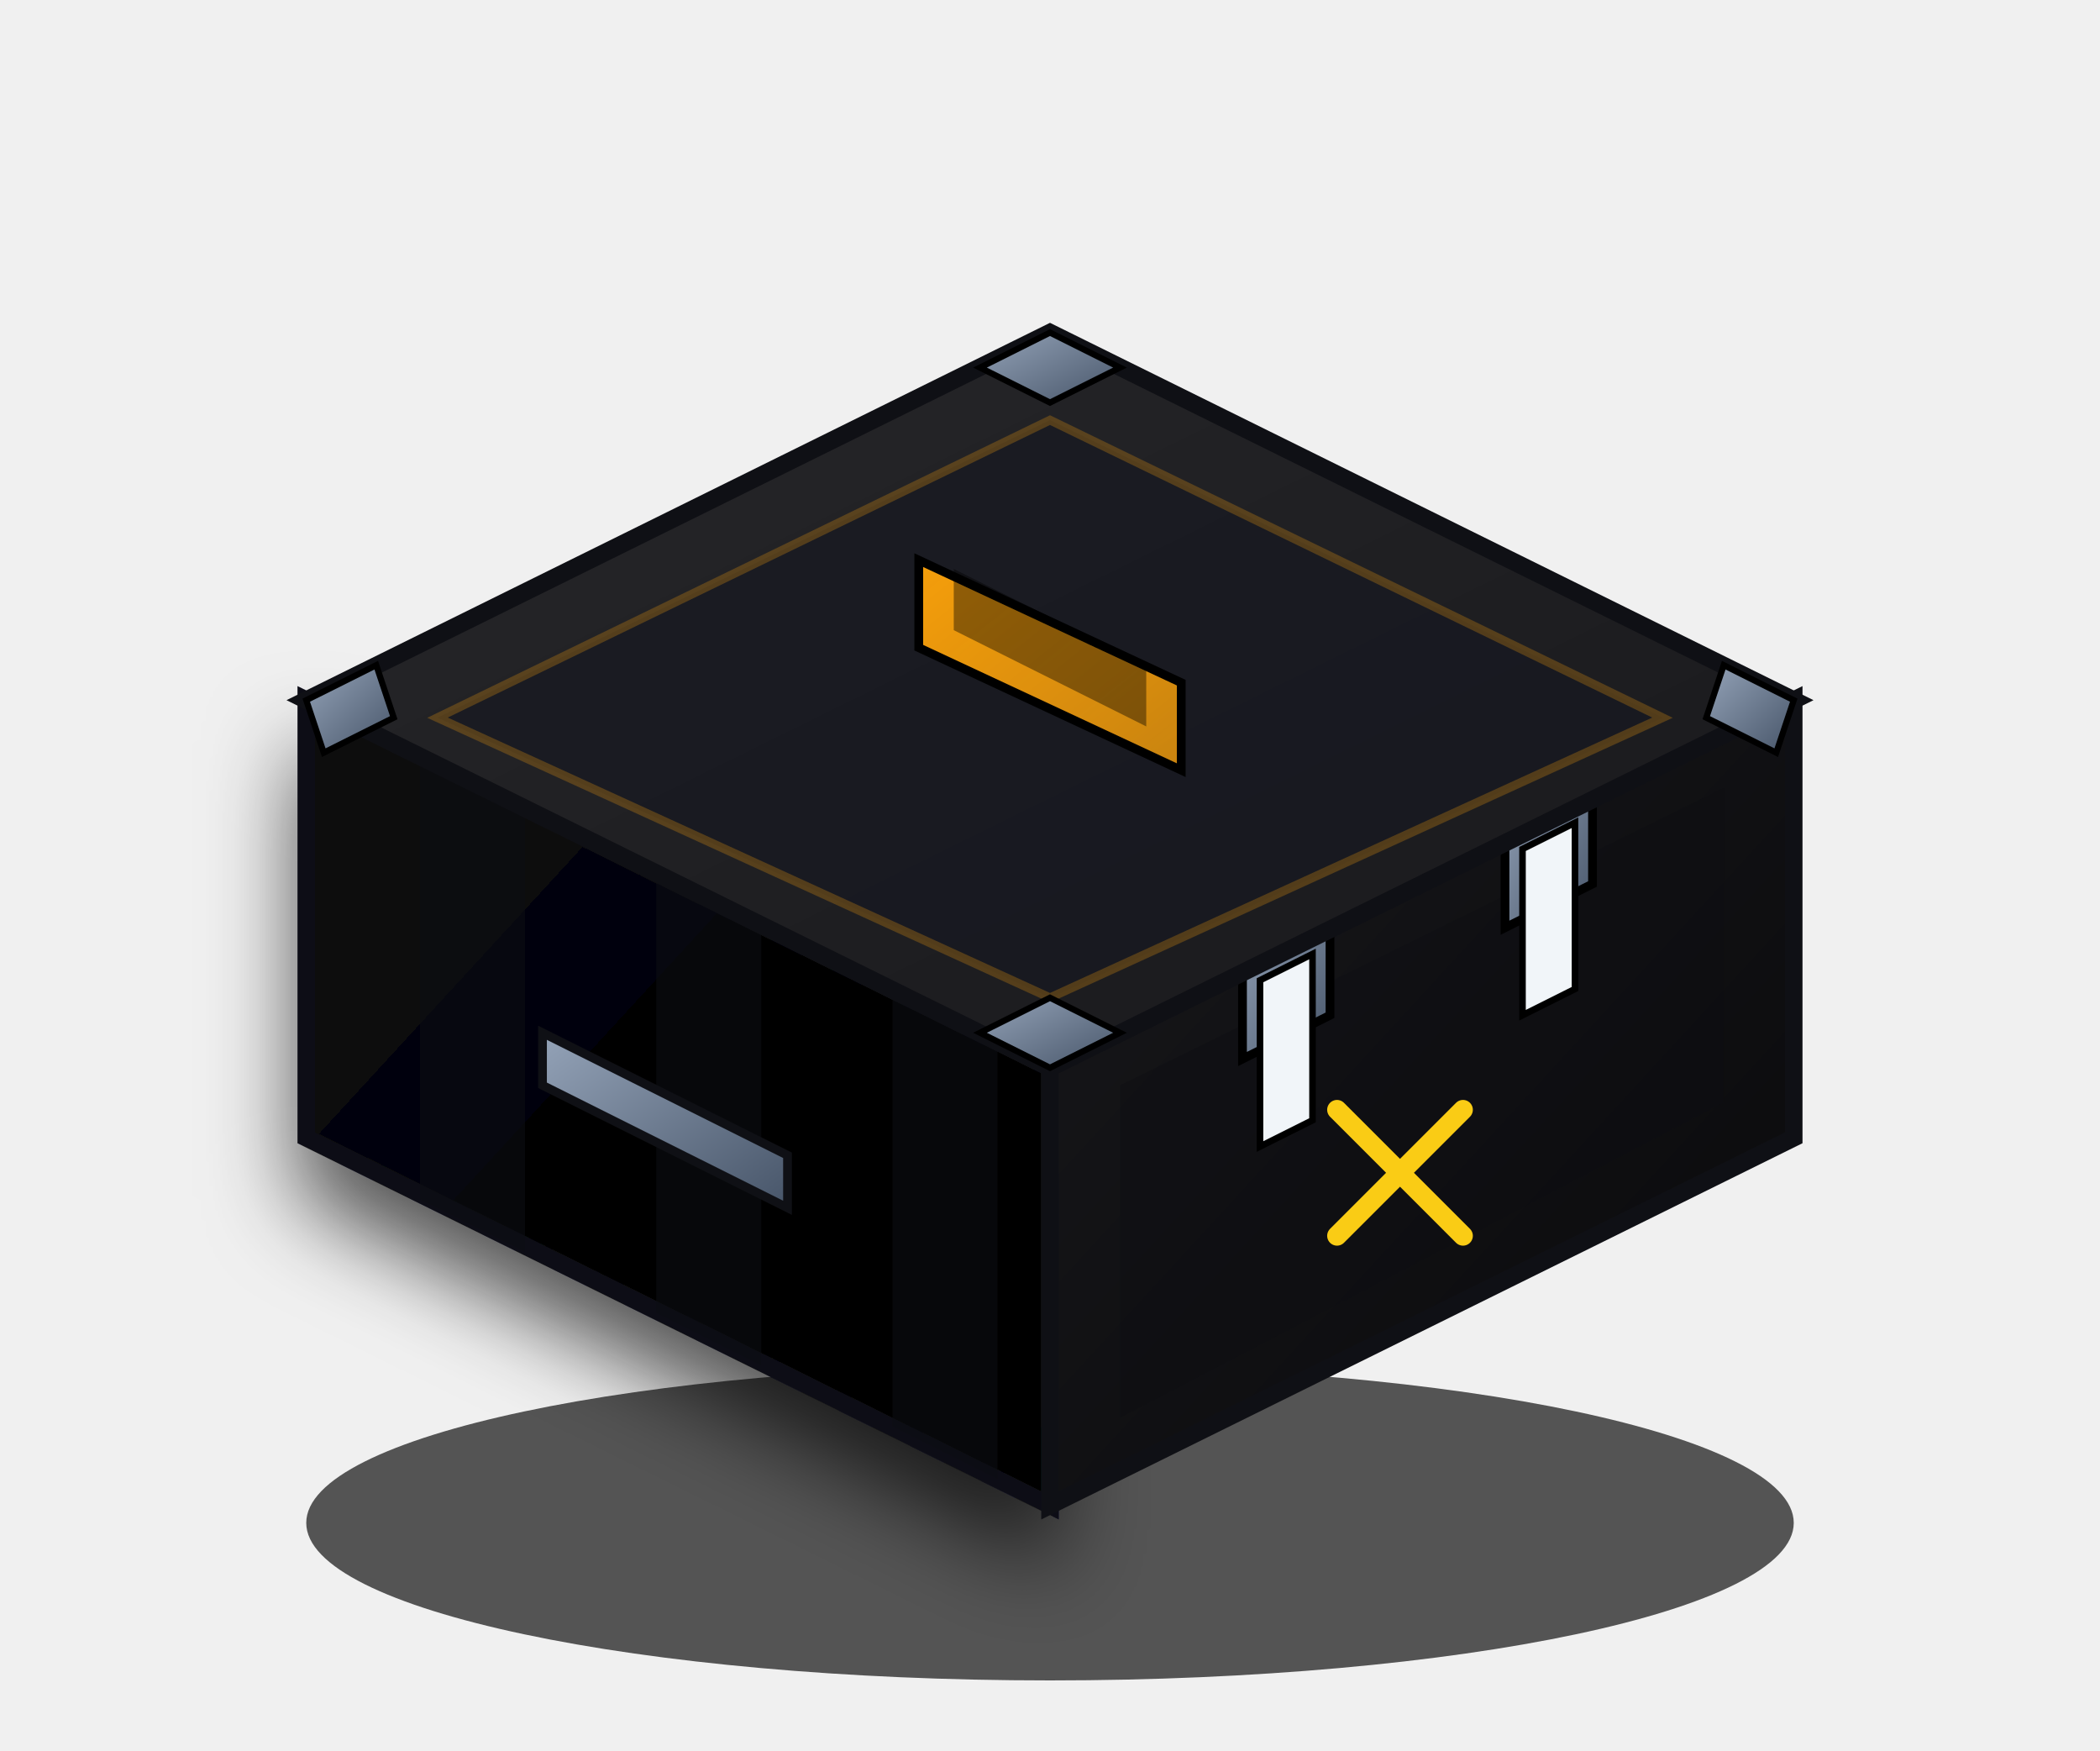
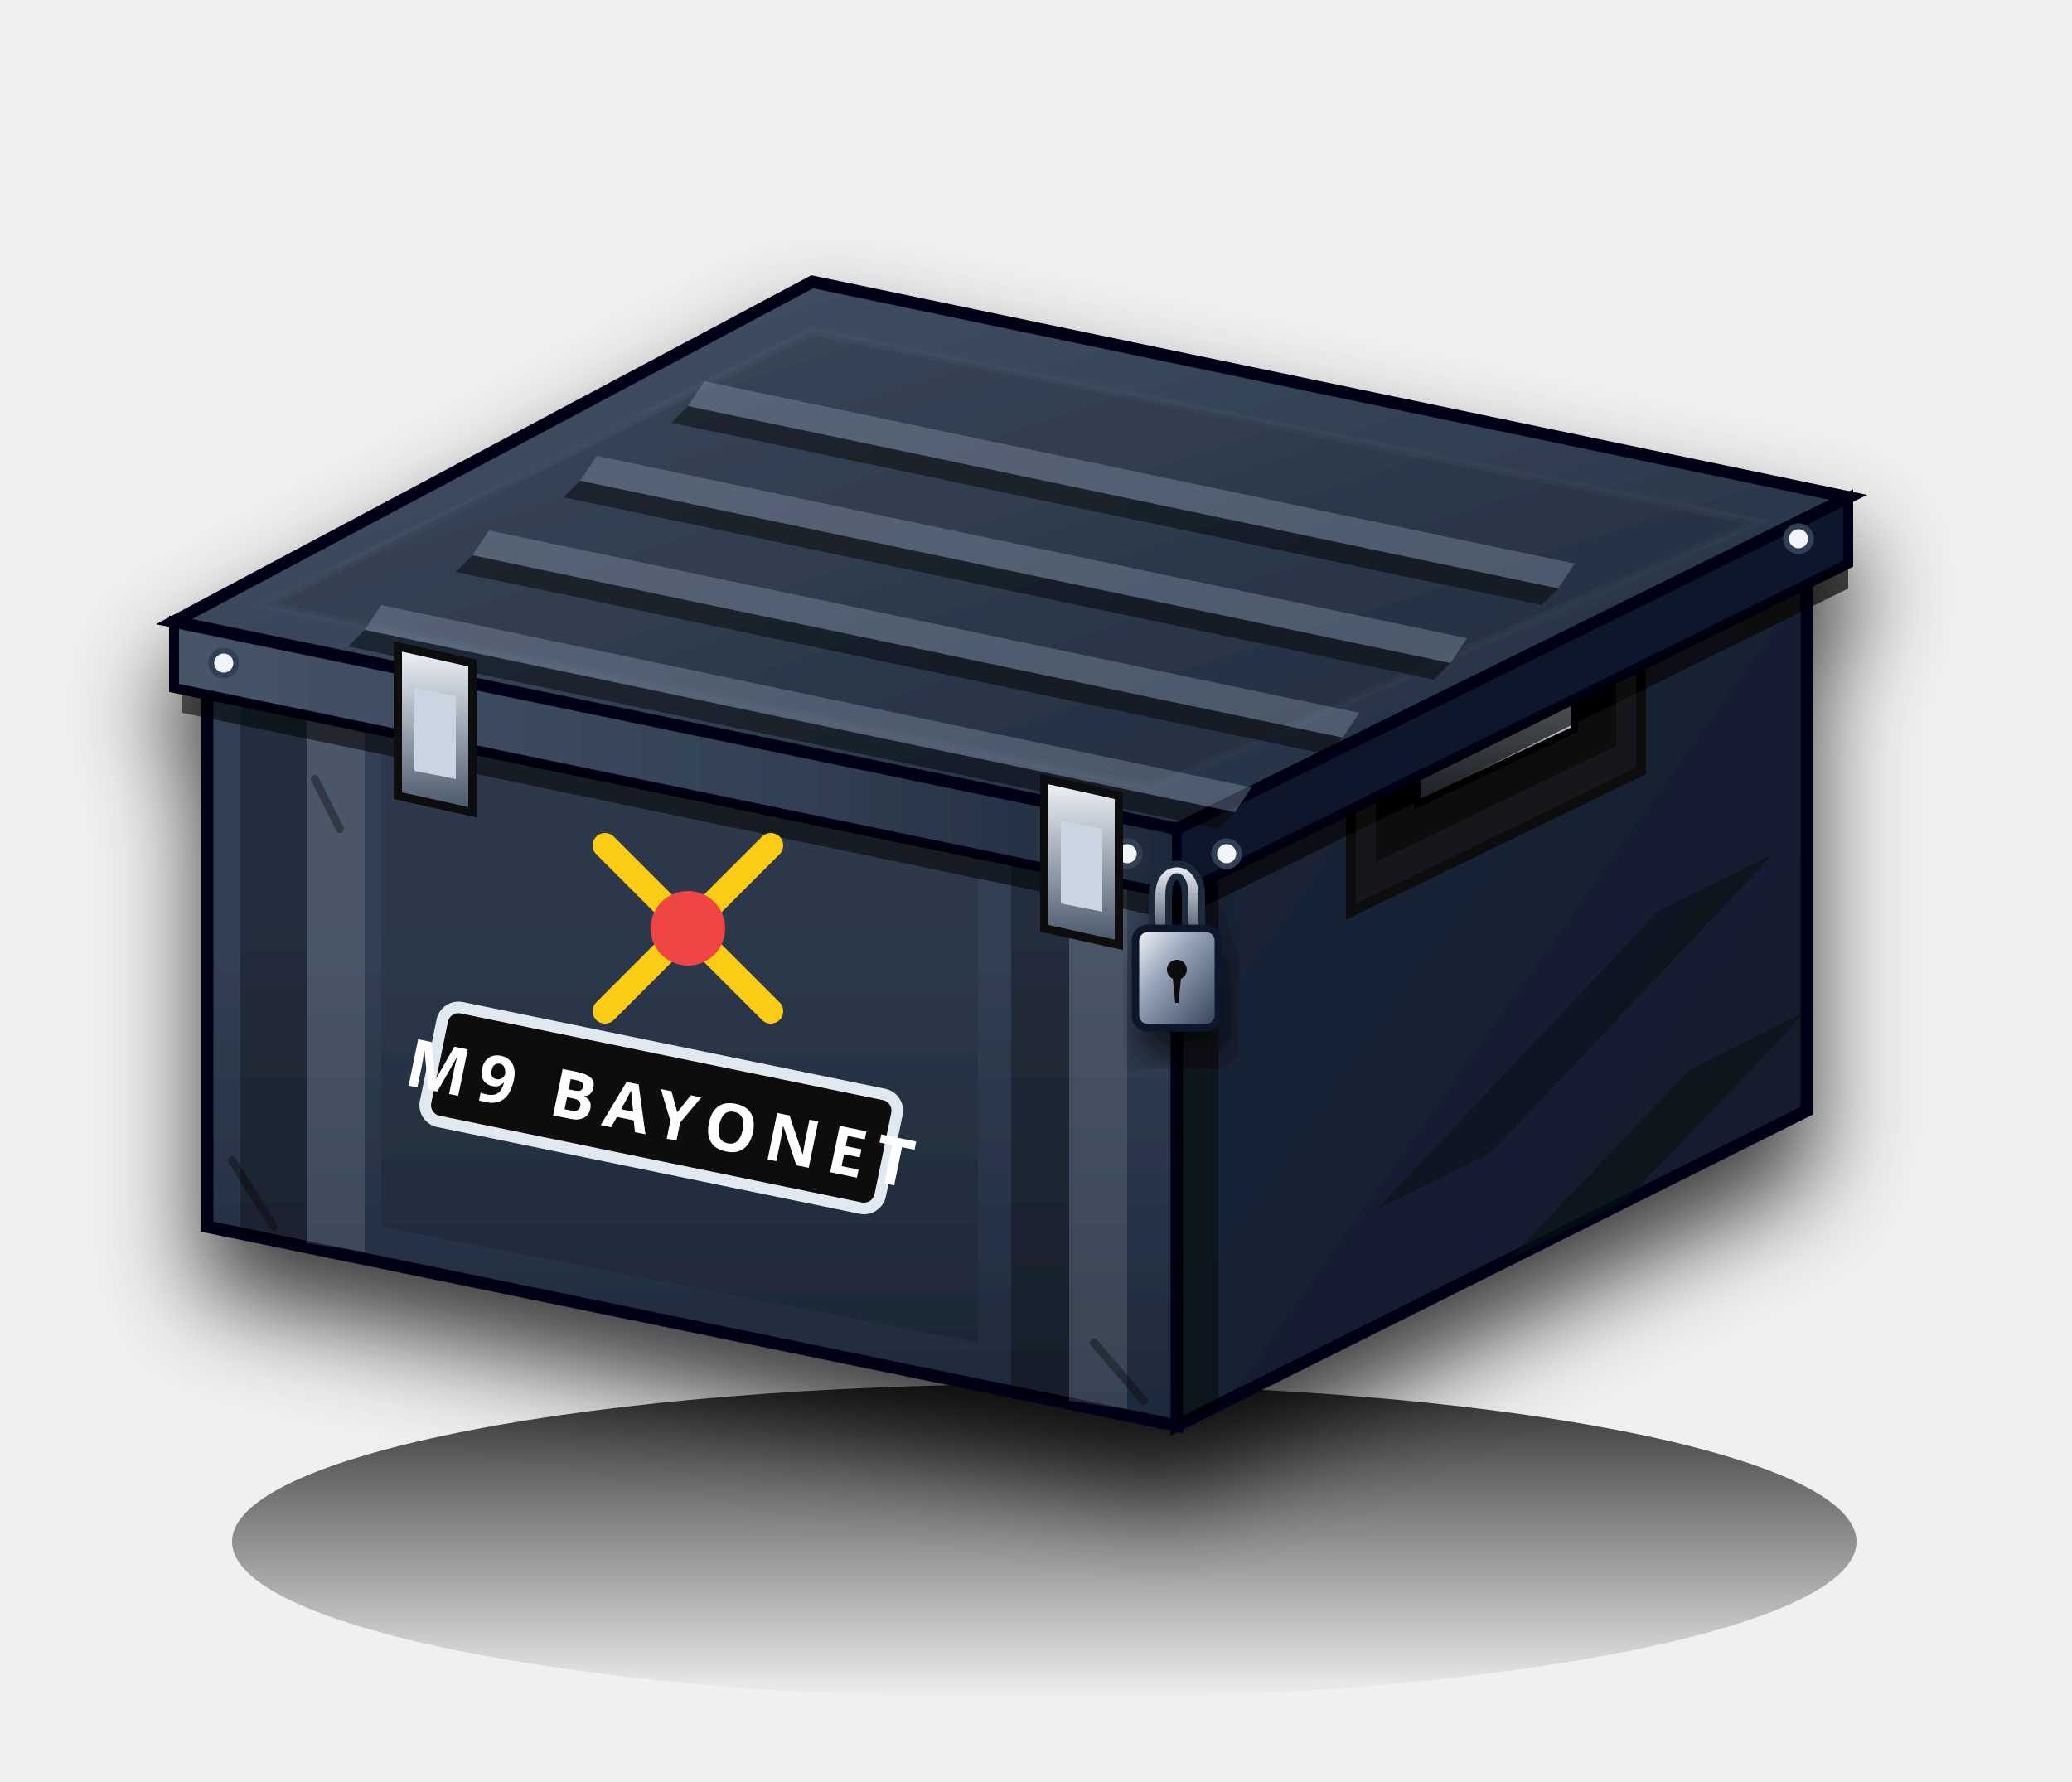
- <svg xmlns="http://www.w3.org/2000/svg" viewBox="0 0 240 200" width="100%" height="100%">
+ <svg xmlns="http://www.w3.org/2000/svg" viewBox="0 0 250 215" width="100%" height="100%">
  <defs>
-     <linearGradient id="topG" x1="0%" y1="0%" x2="100%" y2="100%">
-       <stop offset="0%" stop-color="#27272a" />
-       <stop offset="100%" stop-color="#18181b" />
+     <linearGradient id="groundG_94pgnw" x1="0%" y1="0%" x2="0%" y2="100%">
+       <stop offset="0%" stop-color="#000000" stop-opacity="0.8" />
+       <stop offset="100%" stop-color="#000000" stop-opacity="0" />
    </linearGradient>
-     <linearGradient id="leftG" x1="0%" y1="0%" x2="100%" y2="100%">
-       <stop offset="0%" stop-color="#09090b" />
-       <stop offset="100%" stop-color="#000000" />
+     <linearGradient id="topG_94pgnw" x1="0%" y1="0%" x2="100%" y2="100%">
+       <stop offset="0%" stop-color="#475569" />
+       <stop offset="50%" stop-color="#334155" />
+       <stop offset="100%" stop-color="#1e293b" />
    </linearGradient>
-     <linearGradient id="rightG" x1="0%" y1="0%" x2="100%" y2="100%">
-       <stop offset="0%" stop-color="#18181b" />
-       <stop offset="100%" stop-color="#09090b" />
+     <linearGradient id="frontG_94pgnw" x1="0%" y1="0%" x2="0%" y2="100%">
+       <stop offset="0%" stop-color="#334155" />
+       <stop offset="35%" stop-color="#334155" />
+       <stop offset="100%" stop-color="#1e293b" />
    </linearGradient>
-     <linearGradient id="accentG" x1="0%" y1="0%" x2="100%" y2="100%">
-       <stop offset="0%" stop-color="#f59e0b" />
-       <stop offset="100%" stop-color="#f59e0b" stop-opacity="0.8" />
+     <linearGradient id="sideG_94pgnw" x1="0%" y1="0%" x2="100%" y2="100%">
+       <stop offset="0%" stop-color="#1e293b" />
+       <stop offset="100%" stop-color="#0f172a" />
    </linearGradient>
-     <linearGradient id="metalG" x1="0%" y1="0%" x2="100%" y2="100%">
-       <stop offset="0%" stop-color="#94a3b8" />
+     <linearGradient id="rimG_94pgnw" x1="0%" y1="0%" x2="100%" y2="0%">
+       <stop offset="0%" stop-color="#475569" />
+       <stop offset="60%" stop-color="#334155" />
+       <stop offset="100%" stop-color="#1e293b" />
+     </linearGradient>
+     <linearGradient id="padlockG_94pgnw" x1="0%" y1="0%" x2="100%" y2="100%">
+       <stop offset="0%" stop-color="#f8fafc" />
+       <stop offset="40%" stop-color="#94a3b8" />
+       <stop offset="100%" stop-color="#334155" />
+     </linearGradient>
+     <linearGradient id="steelG_94pgnw" x1="0%" y1="0%" x2="0%" y2="100%">
+       <stop offset="0%" stop-color="#f1f5f9" />
      <stop offset="100%" stop-color="#475569" />
    </linearGradient>
-     <filter id="shadow" x="-20%" y="-20%" width="140%" height="140%">
-       <feDropShadow dx="0" dy="6" stdDeviation="5" flood-color="#000" flood-opacity="0.65" />
+     <filter id="softShad_94pgnw" x="-30%" y="-30%" width="160%" height="160%">
+       <feDropShadow dx="0" dy="7" stdDeviation="6" flood-color="#000000" flood-opacity="0.75" />
+     </filter>
+     <filter id="lockShad_94pgnw" x="-25%" y="-25%" width="150%" height="150%">
+       <feDropShadow dx="1" dy="3" stdDeviation="2" flood-color="#000000" flood-opacity="0.65" />
    </filter>
  </defs>
-   <ellipse cx="120" cy="174" rx="85" ry="18" fill="#000000" opacity="0.65" />
-   <polygon points="35,80 120,122 120,172 35,130" fill="url(#leftG)" stroke="#0f1015" stroke-width="2" filter="url(#shadow)" />
-   <polygon points="48,87 60,93 60,143 48,137" fill="#0c0d12" opacity="0.6" />
-   <polygon points="75,100 87,106 87,156 75,150" fill="#0c0d12" opacity="0.6" />
-   <polygon points="102,113 114,119 114,169 102,163" fill="#0c0d12" opacity="0.6" />
-   <polygon points="62,118 90,132 90,138 62,124" fill="url(#metalG)" stroke="#0f1015" stroke-width="1" />
-   <polygon points="120,122 205,80 205,130 120,172" fill="url(#rightG)" stroke="#0f1015" stroke-width="2" />
-   <polygon points="128,124 197,90 197,126 128,162" fill="#0c0d12" opacity="0.4" />
-   <polygon points="142,108 152,103 152,116 142,121" fill="url(#metalG)" stroke="#000" stroke-width="1" />
-   <polygon points="144,112 150,109 150,128 144,131" fill="#f1f5f9" stroke="#000" stroke-width="0.75" />
-   <polygon points="172,93 182,88 182,101 172,106" fill="url(#metalG)" stroke="#000" stroke-width="1" />
-   <polygon points="174,97 180,94 180,113 174,116" fill="#f1f5f9" stroke="#000" stroke-width="0.75" />
-   <g transform="translate(160, 134) scale(0.9)">
-     <path d="M-8,8 L8,-8 M-8,-8 L8,8" stroke="#facc15" stroke-width="2.5" stroke-linecap="round" />
+   <ellipse cx="126" cy="186" rx="98" ry="19" fill="url(#groundG_94pgnw)" />
+   <g filter="url(#softShad_94pgnw)">
+     <polygon points="25,78 142,102 142,172 25,148" fill="url(#frontG_94pgnw)" stroke="#020617" stroke-width="1.5" />
+     <polygon points="29,81 37,83 37,150 29,149" fill="#000000" opacity="0.3" />
+     <polygon points="37,83 44,84 44,151 37,150" fill="#ffffff" opacity="0.12" />
+     <polygon points="122,100 129,101 129,169 122,168" fill="#000000" opacity="0.3" />
+     <polygon points="129,101 136,102 136,170 129,169" fill="#ffffff" opacity="0.12" />
+     <polygon points="46,90 118,104 118,162 46,148" fill="#000000" opacity="0.12" />
+     <path d="M 28,140 L 33,148 M 132,162 L 138,169 M 38,94 L 41,100" stroke="#000000" opacity="0.35" stroke-width="1" stroke-linecap="round" />
+     <polygon points="142,102 218,64 218,134 142,172" fill="url(#sideG_94pgnw)" stroke="#020617" stroke-width="1.5" />
+     <polygon points="142,102 147,100 147,170 142,172" fill="#000000" opacity="0.45" />
+     <g opacity="0.45">
+       <polygon points="166,146 180,139 214,103 200,110" fill="#09090b" />
+       <polygon points="182,152 196,145 218,122 204,129" fill="#09090b" />
+     </g>
+     <polygon points="163,88 198,71 198,93 163,110" fill="#18181b" stroke="#09090b" stroke-width="1.2" />
+     <polygon points="166,90 195,76 195,90 166,104" fill="#09090b" />
+     <polygon points="171,92 190,83 190,88 171,97" fill="url(#steelG_94pgnw)" stroke="#000000" stroke-width="0.8" />
+     <polygon points="21,75 142,100 142,108 21,83" fill="url(#rimG_94pgnw)" stroke="#020617" stroke-width="1.2" />
+     <polygon points="142,100 223,60 223,68 142,108" fill="#0f172a" stroke="#020617" stroke-width="1.2" />
+     <polygon points="22,83 142,108 142,111 22,86" fill="#000000" opacity="0.55" />
+     <polygon points="142,108 223,68 223,71 142,111" fill="#000000" opacity="0.65" />
+     <polygon points="98,34 223,60 142,100 21,75" fill="url(#topG_94pgnw)" stroke="#020617" stroke-width="1.5" />
+     <polygon points="98,40 212,63 139,95 32,73" fill="#000000" opacity="0.1" stroke="#ffffff" stroke-opacity="0.18" stroke-width="1" />
+     <polygon points="85,46 190,68 188,71 83,49" fill="#94a3b8" opacity="0.35" />
+     <polygon points="83,49 188,71 186,73 81,51" fill="#000000" opacity="0.45" />
+     <polygon points="72,55 177,77 175,80 70,58" fill="#94a3b8" opacity="0.35" />
+     <polygon points="70,58 175,80 173,82 68,60" fill="#000000" opacity="0.45" />
+     <polygon points="59,64 164,86 162,89 57,67" fill="#94a3b8" opacity="0.35" />
+     <polygon points="57,67 162,89 160,91 55,69" fill="#000000" opacity="0.45" />
+     <polygon points="46,73 151,95 149,98 44,76" fill="#94a3b8" opacity="0.35" />
+     <polygon points="44,76 149,98 147,100 42,78" fill="#000000" opacity="0.45" />
+     <circle cx="27" cy="80" r="1.5" fill="#f1f5f9" stroke="#334155" stroke-width="0.7" />
+     <circle cx="136" cy="103" r="1.5" fill="#f1f5f9" stroke="#334155" stroke-width="0.7" />
+     <circle cx="148" cy="103" r="1.5" fill="#f1f5f9" stroke="#334155" stroke-width="0.7" />
+     <circle cx="217" cy="65" r="1.5" fill="#f1f5f9" stroke="#334155" stroke-width="0.7" />
+     <polygon points="48,78 57,80 57,98 48,96" fill="url(#steelG_94pgnw)" stroke="#09090b" stroke-width="1" />
+     <polygon points="50,83 55,84 55,94 50,93" fill="#cbd5e1" />
+     <polygon points="126,94 135,96 135,114 126,112" fill="url(#steelG_94pgnw)" stroke="#09090b" stroke-width="1" />
+     <polygon points="128,99 133,100 133,110 128,109" fill="#cbd5e1" />
+     <g transform="translate(83, 118)">
+       <g transform="translate(0, -6)">
+         <path d="M-10,10 L10,-10 M-10,-10 L10,10" stroke="#facc15" stroke-width="3" stroke-linecap="round" />
+         <circle cx="0" cy="0" r="4.5" fill="#ef4444" />
+       </g>
+       <g transform="rotate(11.6) translate(0, 16)">
+         <rect x="-28" y="-7" width="56" height="14" rx="2" fill="#09090b" stroke="#e2e8f0" stroke-width="1.4" />
+         <text x="0" y="3.5" font-family="'Impact', 'Arial Black', sans-serif" font-size="8" font-weight="900" fill="#ffffff" text-anchor="middle" letter-spacing="1.2">M9 BAYONET</text>
+       </g>
+     </g>
+     <g transform="translate(136, 108)" filter="url(#lockShad_94pgnw)">
+       <path d="M 3,0 C 3,-5 9,-5 9,0 L 9,5 L 7,5 L 7,0 C 7,-3 5,-3 5,0 L 5,5 L 3,5 Z" fill="url(#steelG_94pgnw)" stroke="#1e293b" stroke-width="0.8" />
+       <rect x="1" y="4" width="10" height="12" rx="1.5" fill="url(#padlockG_94pgnw)" stroke="#0f172a" stroke-width="0.9" />
+       <circle cx="6" cy="9" r="1.2" fill="#09090b" />
+       <polygon points="5.4,9 6.6,9 6.2,13 5.8,13" fill="#09090b" />
+     </g>
  </g>
-   <polygon points="120,38 205,80 120,122 35,80" fill="url(#topG)" stroke="#0f1015" stroke-width="2" />
-   <polygon points="120,48 190,82 120,114 50,82" fill="#151720" opacity="0.65" stroke="#f59e0b" stroke-opacity="0.4" stroke-width="1" />
-   <polygon points="120,38 128,42 120,46 112,42" fill="url(#metalG)" stroke="#000" stroke-width="0.7" />
-   <polygon points="205,80 197,76 195,82 203,86" fill="url(#metalG)" stroke="#000" stroke-width="0.7" />
-   <polygon points="120,122 128,118 120,114 112,118" fill="url(#metalG)" stroke="#000" stroke-width="0.7" />
-   <polygon points="35,80 43,76 45,82 37,86" fill="url(#metalG)" stroke="#000" stroke-width="0.7" />
-   <polygon points="105,74 135,88 135,78 105,64" fill="url(#accentG)" stroke="#000" stroke-width="1" />
-   <polygon points="109,72 131,83 131,76 109,65" fill="#000" opacity="0.4" />
</svg>
